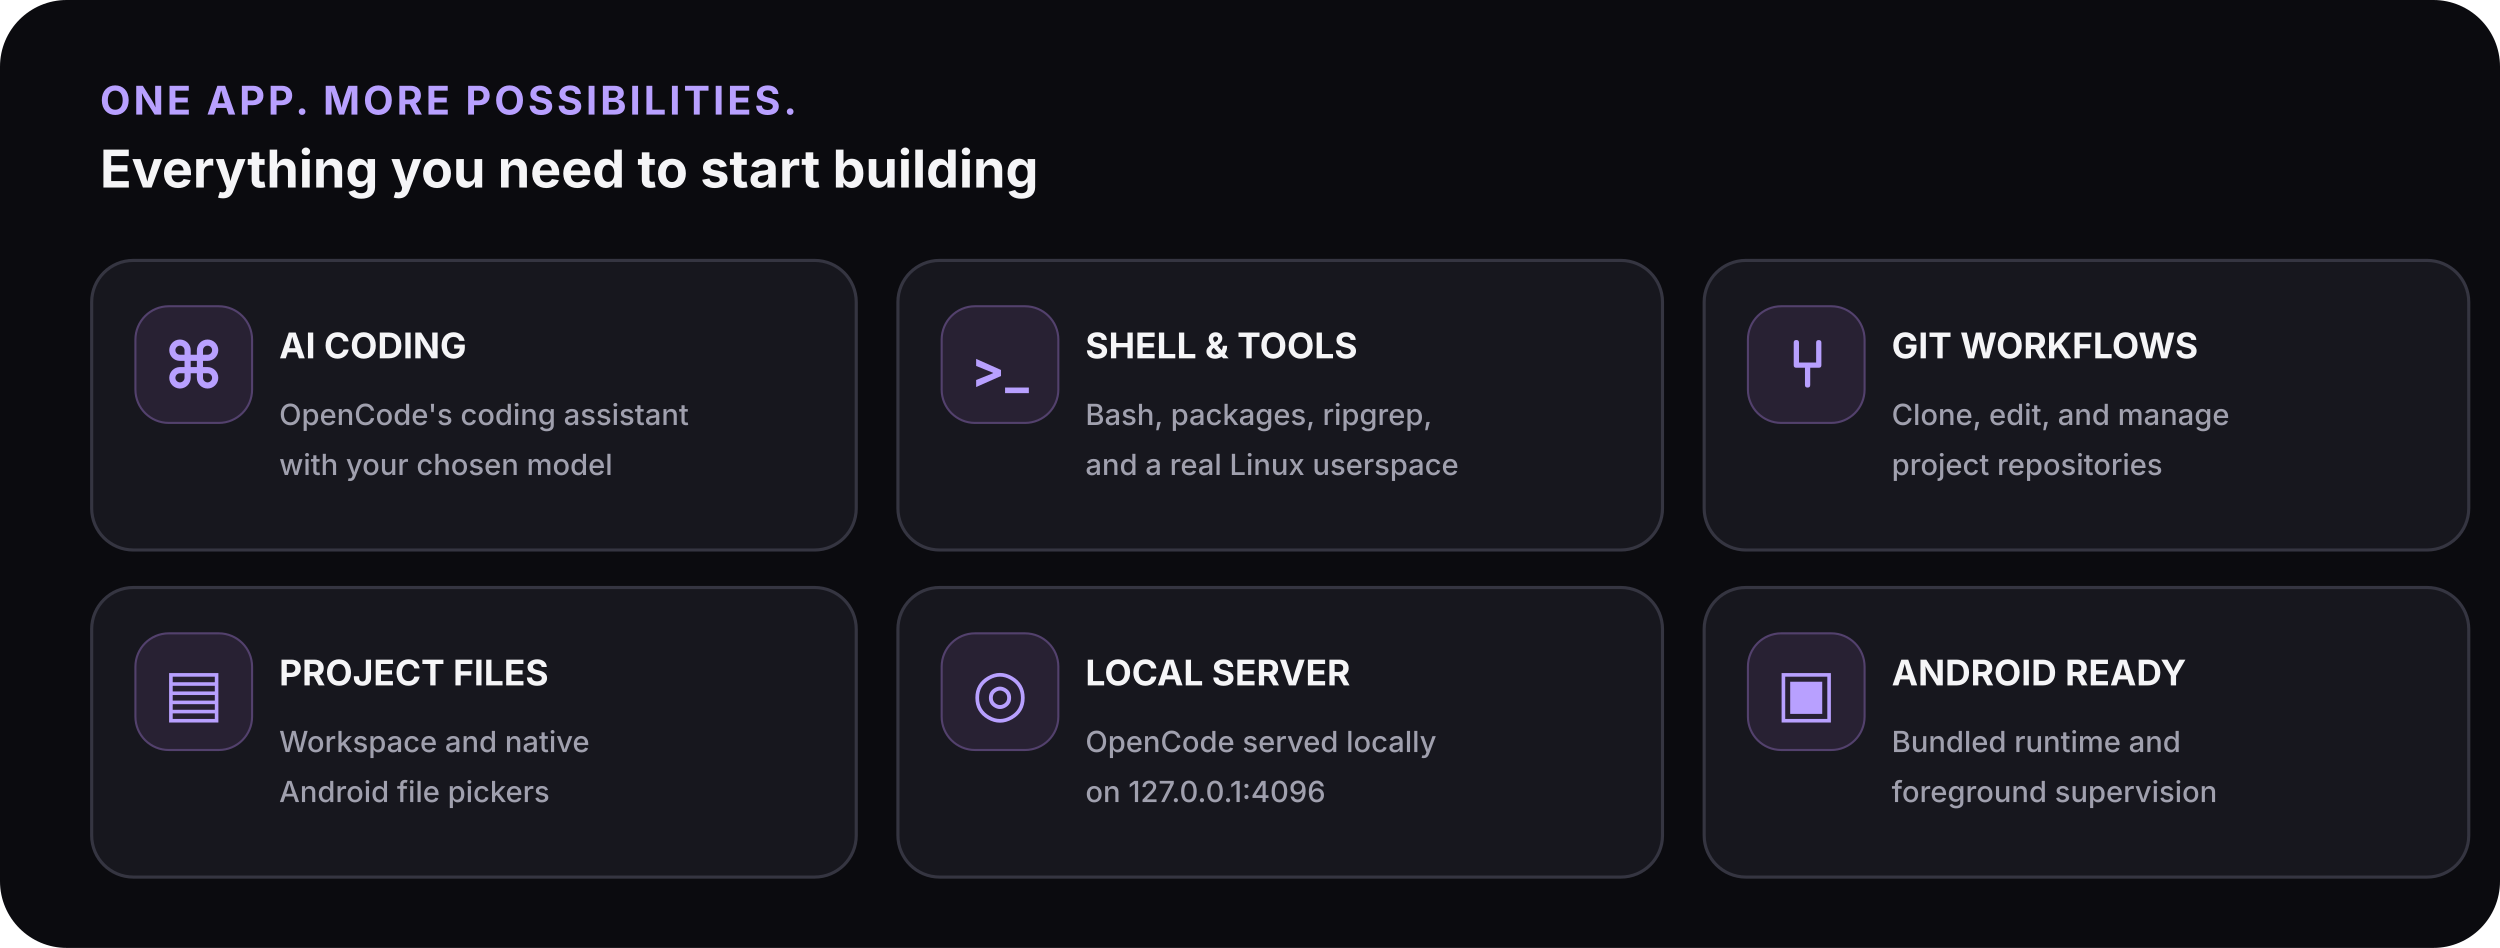
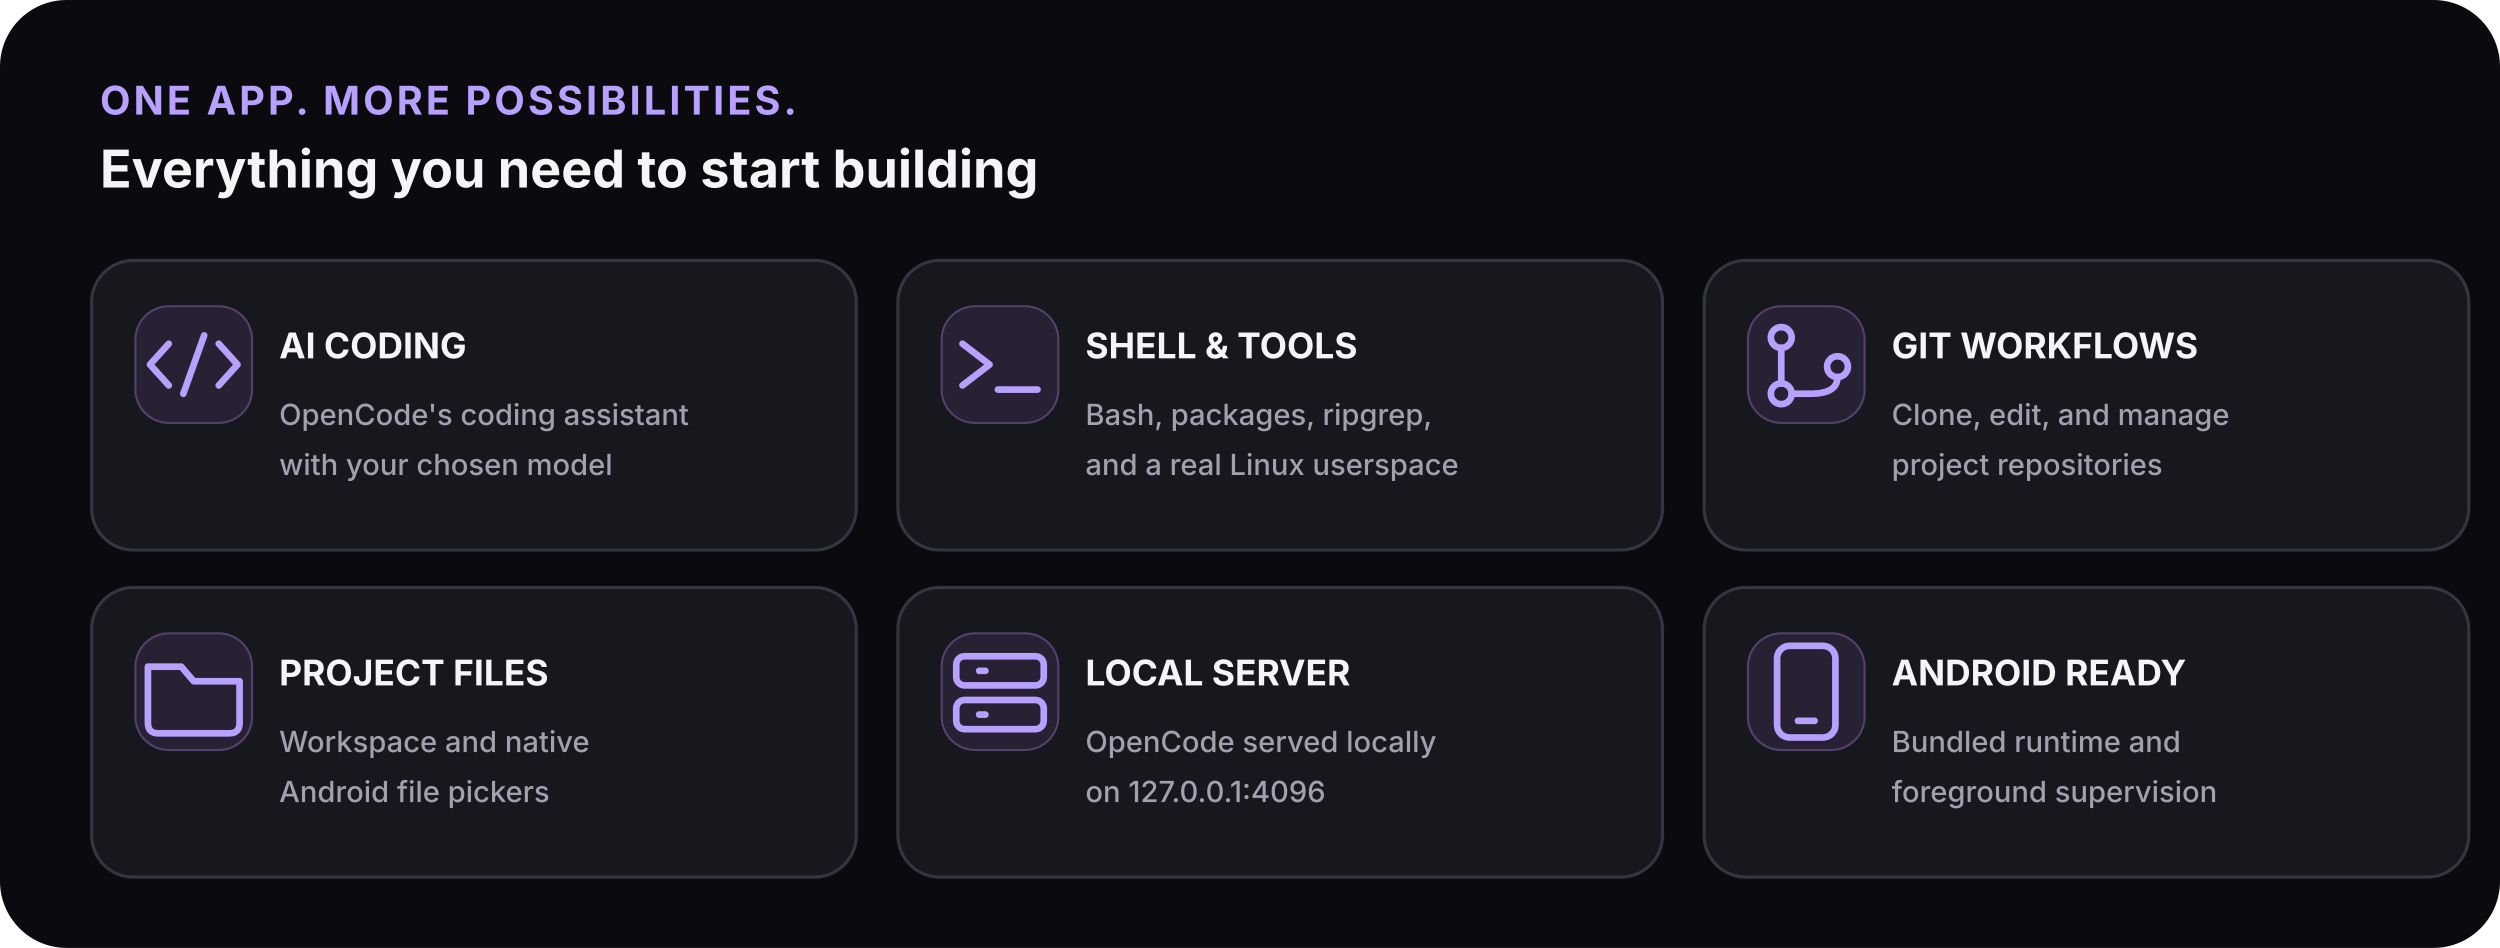
<svg xmlns="http://www.w3.org/2000/svg" width="1200" height="455" viewBox="0 0 1200 455" role="img">
  <rect width="1200" height="455" rx="32" fill="#0B0B0F" />
  <text x="48" y="55" fill="#B8A0FF" font-size="19" font-weight="750" font-family="Inter,system-ui,-apple-system,BlinkMacSystemFont,Arial,sans-serif" letter-spacing="1.5">ONE APP. MORE POSSIBILITIES.</text>
  <text x="48" y="90" fill="#F5F5F7" font-size="25" font-weight="650" font-family="Inter,system-ui,-apple-system,BlinkMacSystemFont,Arial,sans-serif">Everything you need to start building</text>
  <rect x="44" y="125" width="367" height="139" rx="20" fill="#17171E" stroke="#353541" stroke-width="1.5" />
  <rect x="65" y="147" width="56" height="56" rx="16" fill="#282133" stroke="#53416D" />
-   <text x="93" y="186" fill="#B8A0FF" font-size="31" font-weight="750" font-family="Inter,system-ui,-apple-system,BlinkMacSystemFont,Arial,sans-serif" text-anchor="middle">⌘</text>
+   <g transform="translate(93 175)" fill="none" stroke="#B8A0FF" stroke-width="3.2" stroke-linecap="round" stroke-linejoin="round">
+     <path d="M-12 -10L-21 0L-12 10M12 -10L21 0L12 10M5 -14L-5 14" />
+   </g>
  <text x="134" y="172" fill="#F5F5F7" font-size="17" font-weight="700" font-family="Inter,system-ui,-apple-system,BlinkMacSystemFont,Arial,sans-serif">AI CODING</text>
  <text x="134" y="204" fill="#A0A0AE" font-size="14" font-weight="450" font-family="Inter,system-ui,-apple-system,BlinkMacSystemFont,Arial,sans-serif">OpenCode's coding assistant</text>
  <text x="134" y="228" fill="#A0A0AE" font-size="14" font-weight="450" font-family="Inter,system-ui,-apple-system,BlinkMacSystemFont,Arial,sans-serif">with your chosen model</text>
  <rect x="431" y="125" width="367" height="139" rx="20" fill="#17171E" stroke="#353541" stroke-width="1.5" />
  <rect x="452" y="147" width="56" height="56" rx="16" fill="#282133" stroke="#53416D" />
-   <text x="480" y="186" fill="#B8A0FF" font-size="24" font-weight="750" font-family="Inter,system-ui,-apple-system,BlinkMacSystemFont,Arial,sans-serif" text-anchor="middle">&gt;_</text>
+   <g transform="translate(480 175)" fill="none" stroke="#B8A0FF" stroke-width="3.2" stroke-linecap="round" stroke-linejoin="round">
+     <path d="M-18 -10L-5 0L-18 10M-1 12H18" />
+   </g>
  <text x="521" y="172" fill="#F5F5F7" font-size="17" font-weight="700" font-family="Inter,system-ui,-apple-system,BlinkMacSystemFont,Arial,sans-serif">SHELL &amp; TOOLS</text>
  <text x="521" y="204" fill="#A0A0AE" font-size="14" font-weight="450" font-family="Inter,system-ui,-apple-system,BlinkMacSystemFont,Arial,sans-serif">Bash, packages, ripgrep,</text>
  <text x="521" y="228" fill="#A0A0AE" font-size="14" font-weight="450" font-family="Inter,system-ui,-apple-system,BlinkMacSystemFont,Arial,sans-serif">and a real Linux userspace</text>
  <rect x="818" y="125" width="367" height="139" rx="20" fill="#17171E" stroke="#353541" stroke-width="1.5" />
  <rect x="839" y="147" width="56" height="56" rx="16" fill="#282133" stroke="#53416D" />
-   <text x="867" y="186" fill="#B8A0FF" font-size="31" font-weight="750" font-family="Inter,system-ui,-apple-system,BlinkMacSystemFont,Arial,sans-serif" text-anchor="middle">⑂</text>
+   <g transform="translate(867 175)" fill="none" stroke="#B8A0FF" stroke-width="3.2" stroke-linecap="round" stroke-linejoin="round">
+     <circle cx="-12" cy="-13" r="5" />
+     <circle cx="-12" cy="14" r="5" />
+     <circle cx="15" cy="1" r="5" />
+     <path d="M-12 -8V9M-7 14H2Q15 14 15 6" />
+   </g>
  <text x="908" y="172" fill="#F5F5F7" font-size="17" font-weight="700" font-family="Inter,system-ui,-apple-system,BlinkMacSystemFont,Arial,sans-serif">GIT WORKFLOWS</text>
  <text x="908" y="204" fill="#A0A0AE" font-size="14" font-weight="450" font-family="Inter,system-ui,-apple-system,BlinkMacSystemFont,Arial,sans-serif">Clone, edit, and manage</text>
  <text x="908" y="228" fill="#A0A0AE" font-size="14" font-weight="450" font-family="Inter,system-ui,-apple-system,BlinkMacSystemFont,Arial,sans-serif">project repositories</text>
  <rect x="44" y="282" width="367" height="139" rx="20" fill="#17171E" stroke="#353541" stroke-width="1.5" />
  <rect x="65" y="304" width="56" height="56" rx="16" fill="#282133" stroke="#53416D" />
-   <text x="93" y="343" fill="#B8A0FF" font-size="31" font-weight="750" font-family="Inter,system-ui,-apple-system,BlinkMacSystemFont,Arial,sans-serif" text-anchor="middle">▤</text>
+   <g transform="translate(93 332)" fill="none" stroke="#B8A0FF" stroke-width="3.2" stroke-linecap="round" stroke-linejoin="round">
+     <path d="M-22 -12H-6L0 -5H22V15Q22 20 17 20H-17Q-22 20 -22 15V-12Z" />
+   </g>
  <text x="134" y="329" fill="#F5F5F7" font-size="17" font-weight="700" font-family="Inter,system-ui,-apple-system,BlinkMacSystemFont,Arial,sans-serif">PROJECT FILES</text>
  <text x="134" y="361" fill="#A0A0AE" font-size="14" font-weight="450" font-family="Inter,system-ui,-apple-system,BlinkMacSystemFont,Arial,sans-serif">Workspace and native</text>
  <text x="134" y="385" fill="#A0A0AE" font-size="14" font-weight="450" font-family="Inter,system-ui,-apple-system,BlinkMacSystemFont,Arial,sans-serif">Android file pickers</text>
  <rect x="431" y="282" width="367" height="139" rx="20" fill="#17171E" stroke="#353541" stroke-width="1.5" />
  <rect x="452" y="304" width="56" height="56" rx="16" fill="#282133" stroke="#53416D" />
-   <text x="480" y="343" fill="#B8A0FF" font-size="31" font-weight="750" font-family="Inter,system-ui,-apple-system,BlinkMacSystemFont,Arial,sans-serif" text-anchor="middle">◎</text>
+   <g transform="translate(480 332)" fill="none" stroke="#B8A0FF" stroke-width="3.2" stroke-linecap="round" stroke-linejoin="round">
+     <rect x="-21" y="-17" width="42" height="14" rx="4" />
+     <rect x="-21" y="4" width="42" height="14" rx="4" />
+     <path d="M-10 -10H-7M-10 11H-7" />
+   </g>
  <text x="521" y="329" fill="#F5F5F7" font-size="17" font-weight="700" font-family="Inter,system-ui,-apple-system,BlinkMacSystemFont,Arial,sans-serif">LOCAL SERVER</text>
  <text x="521" y="361" fill="#A0A0AE" font-size="14" font-weight="450" font-family="Inter,system-ui,-apple-system,BlinkMacSystemFont,Arial,sans-serif">OpenCode served locally</text>
  <text x="521" y="385" fill="#A0A0AE" font-size="14" font-weight="450" font-family="Inter,system-ui,-apple-system,BlinkMacSystemFont,Arial,sans-serif">on 127.0.0.1:4096</text>
  <rect x="818" y="282" width="367" height="139" rx="20" fill="#17171E" stroke="#353541" stroke-width="1.5" />
  <rect x="839" y="304" width="56" height="56" rx="16" fill="#282133" stroke="#53416D" />
-   <text x="867" y="343" fill="#B8A0FF" font-size="31" font-weight="750" font-family="Inter,system-ui,-apple-system,BlinkMacSystemFont,Arial,sans-serif" text-anchor="middle">▣</text>
+   <g transform="translate(867 332)" fill="none" stroke="#B8A0FF" stroke-width="3.2" stroke-linecap="round" stroke-linejoin="round">
+     <rect x="-14" y="-22" width="28" height="44" rx="6" />
+     <path d="M-4 14H4" />
+   </g>
  <text x="908" y="329" fill="#F5F5F7" font-size="17" font-weight="700" font-family="Inter,system-ui,-apple-system,BlinkMacSystemFont,Arial,sans-serif">ANDROID READY</text>
  <text x="908" y="361" fill="#A0A0AE" font-size="14" font-weight="450" font-family="Inter,system-ui,-apple-system,BlinkMacSystemFont,Arial,sans-serif">Bundled runtime and</text>
  <text x="908" y="385" fill="#A0A0AE" font-size="14" font-weight="450" font-family="Inter,system-ui,-apple-system,BlinkMacSystemFont,Arial,sans-serif">foreground supervision</text>
</svg>
